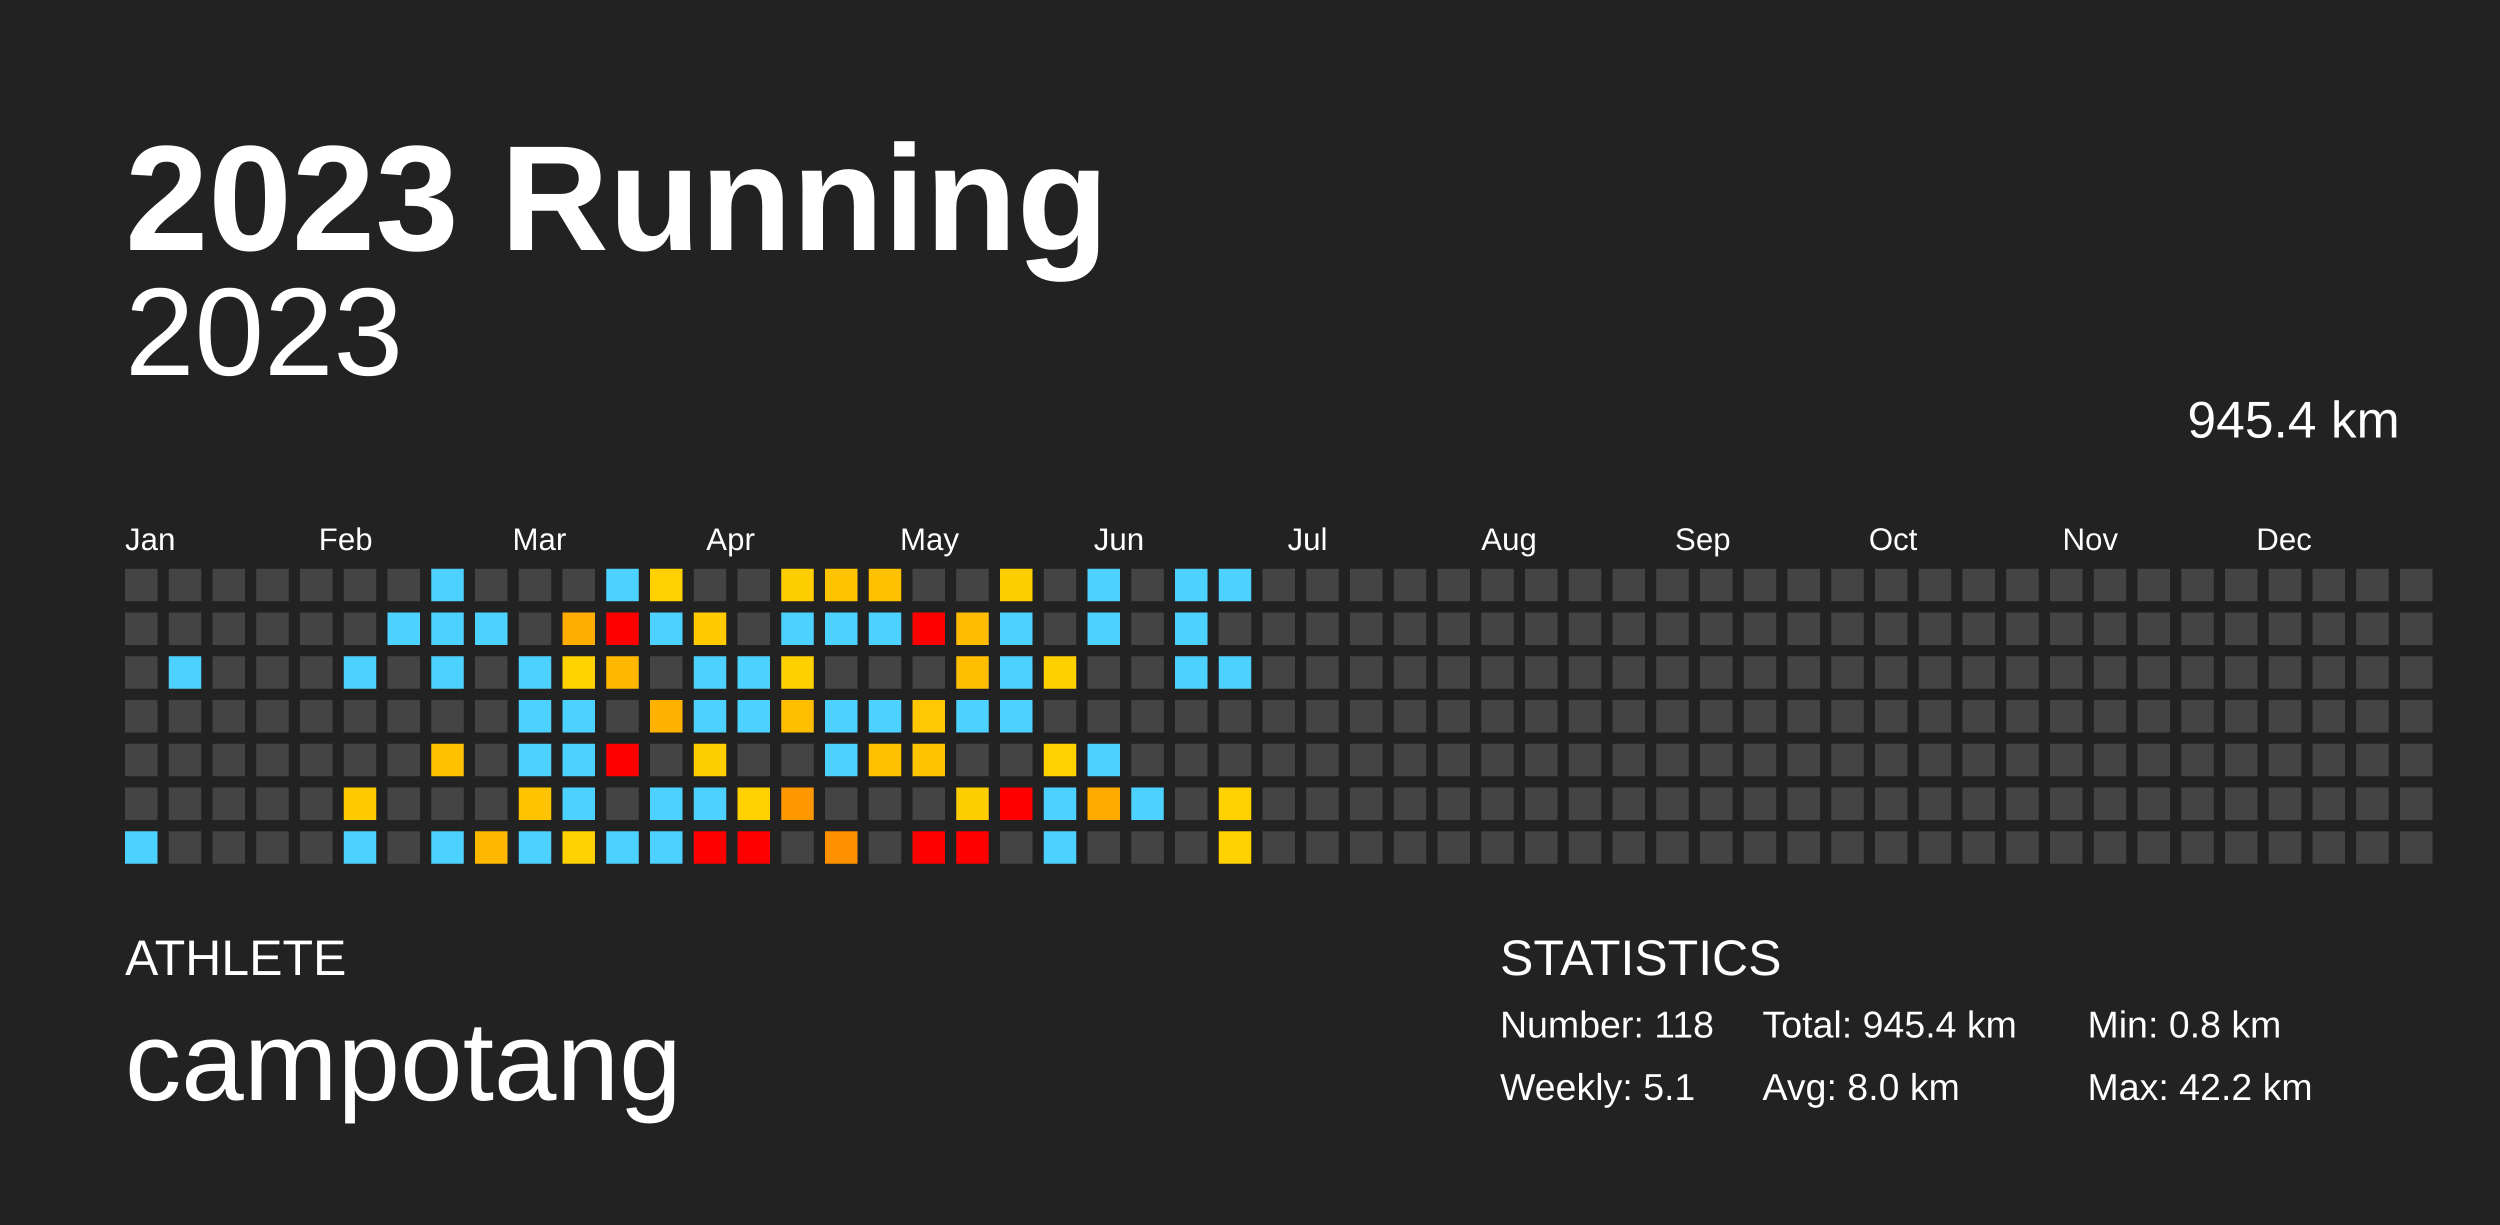
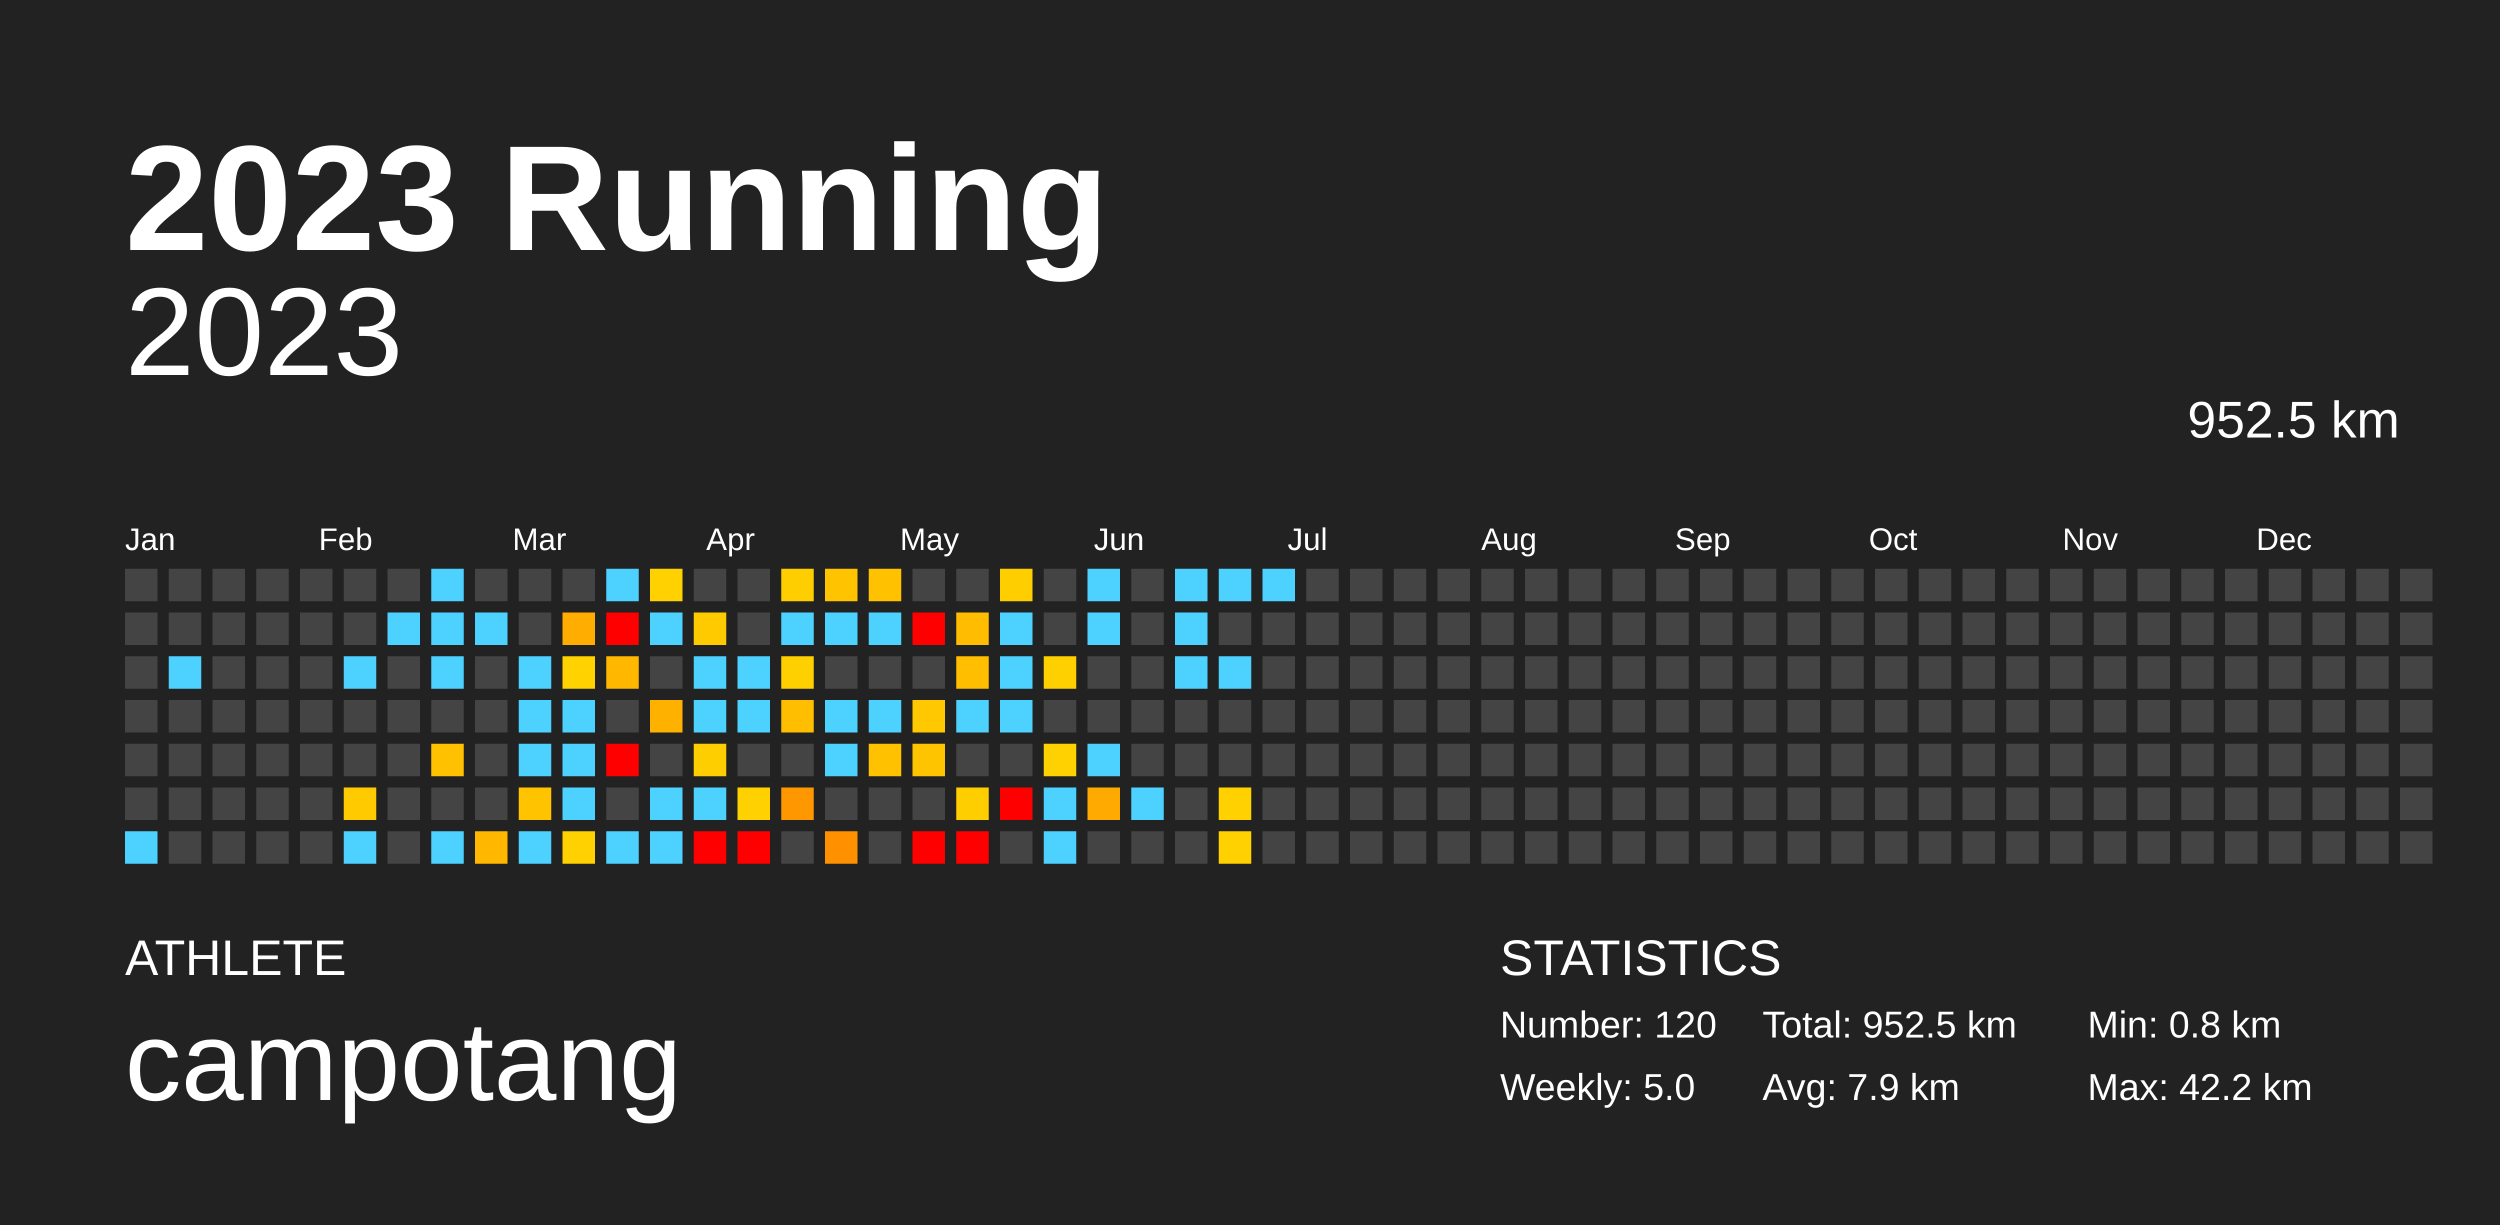
<svg xmlns="http://www.w3.org/2000/svg" baseProfile="full" height="98mm" version="1.1" viewBox="0,0,200,98" width="200mm">
  <defs />
  <rect fill="#222222" height="98" width="200" x="0" y="0" />
  <text fill="#FFFFFF" style="font-size:12px; font-family:Arial; font-weight:bold;" x="10" y="20">2023 Running</text>
  <text fill="#FFFFFF" style="font-size:4px; font-family:Arial" x="10" y="78">ATHLETE</text>
  <text fill="#FFFFFF" style="font-size:9px; font-family:Arial" x="10" y="88">campotang</text>
  <text fill="#FFFFFF" style="font-size:4px; font-family:Arial" x="120" y="78">STATISTICS</text>
-   <text fill="#FFFFFF" style="font-size:3px; font-family:Arial" x="120" y="83">Number: 118</text>
-   <text fill="#FFFFFF" style="font-size:3px; font-family:Arial" x="120" y="88">Weekly: 5.1</text>
-   <text fill="#FFFFFF" style="font-size:3px; font-family:Arial" x="141" y="83">Total: 945.4 km</text>
-   <text fill="#FFFFFF" style="font-size:3px; font-family:Arial" x="141" y="88">Avg: 8.0 km</text>
+   <text fill="#FFFFFF" style="font-size:3px; font-family:Arial" x="120" y="83">Number: 120</text>
+   <text fill="#FFFFFF" style="font-size:3px; font-family:Arial" x="120" y="88">Weekly: 5.0</text>
+   <text fill="#FFFFFF" style="font-size:3px; font-family:Arial" x="141" y="83">Total: 952.5 km</text>
+   <text fill="#FFFFFF" style="font-size:3px; font-family:Arial" x="141" y="88">Avg: 7.9 km</text>
  <text fill="#FFFFFF" style="font-size:3px; font-family:Arial" x="167" y="83">Min: 0.8 km</text>
  <text fill="#FFFFFF" style="font-size:3px; font-family:Arial" x="167" y="88">Max: 42.2 km</text>
  <text alignment-baseline="hanging" fill="#FFFFFF" style="font-size:10.0px; font-family:Arial;" x="10" y="30">2023</text>
-   <text alignment-baseline="hanging" fill="#FFFFFF" style="font-size:4.125px; font-family:Arial;" x="175" y="35">945.4 km</text>
+   <text alignment-baseline="hanging" fill="#FFFFFF" style="font-size:4.125px; font-family:Arial;" x="175" y="35">952.5 km</text>
  <text fill="#FFFFFF" style="font-size:2.5px; font-family:Arial" x="10.0" y="44">Jan</text>
  <text fill="#FFFFFF" style="font-size:2.5px; font-family:Arial" x="25.5" y="44">Feb</text>
  <text fill="#FFFFFF" style="font-size:2.5px; font-family:Arial" x="41.0" y="44">Mar</text>
  <text fill="#FFFFFF" style="font-size:2.5px; font-family:Arial" x="56.5" y="44">Apr</text>
  <text fill="#FFFFFF" style="font-size:2.5px; font-family:Arial" x="72.0" y="44">May</text>
  <text fill="#FFFFFF" style="font-size:2.5px; font-family:Arial" x="87.5" y="44">Jun</text>
  <text fill="#FFFFFF" style="font-size:2.5px; font-family:Arial" x="103.0" y="44">Jul</text>
  <text fill="#FFFFFF" style="font-size:2.5px; font-family:Arial" x="118.5" y="44">Aug</text>
  <text fill="#FFFFFF" style="font-size:2.5px; font-family:Arial" x="134.0" y="44">Sep</text>
  <text fill="#FFFFFF" style="font-size:2.5px; font-family:Arial" x="149.5" y="44">Oct</text>
  <text fill="#FFFFFF" style="font-size:2.5px; font-family:Arial" x="165.0" y="44">Nov</text>
  <text fill="#FFFFFF" style="font-size:2.5px; font-family:Arial" x="180.5" y="44">Dec</text>
  <rect fill="#444444" height="2.6" width="2.6" x="10.0" y="45.5" />
  <rect fill="#444444" height="2.6" width="2.6" x="10.0" y="49.0" />
  <rect fill="#444444" height="2.6" width="2.6" x="10.0" y="52.5" />
  <rect fill="#444444" height="2.6" width="2.6" x="10.0" y="56.0" />
  <rect fill="#444444" height="2.6" width="2.6" x="10.0" y="59.5" />
  <rect fill="#444444" height="2.6" width="2.6" x="10.0" y="63.0" />
  <rect fill="#4dd2ff" height="2.6" width="2.6" x="10.0" y="66.5" />
  <rect fill="#444444" height="2.6" width="2.6" x="13.5" y="45.5" />
  <rect fill="#444444" height="2.6" width="2.6" x="13.5" y="49.0" />
  <rect fill="#4dd2ff" height="2.6" width="2.6" x="13.5" y="52.5" />
  <rect fill="#444444" height="2.6" width="2.6" x="13.5" y="56.0" />
  <rect fill="#444444" height="2.6" width="2.6" x="13.5" y="59.5" />
  <rect fill="#444444" height="2.6" width="2.6" x="13.5" y="63.0" />
  <rect fill="#444444" height="2.6" width="2.6" x="13.5" y="66.5" />
  <rect fill="#444444" height="2.6" width="2.6" x="17.0" y="45.5" />
  <rect fill="#444444" height="2.6" width="2.6" x="17.0" y="49.0" />
  <rect fill="#444444" height="2.6" width="2.6" x="17.0" y="52.5" />
  <rect fill="#444444" height="2.6" width="2.6" x="17.0" y="56.0" />
  <rect fill="#444444" height="2.6" width="2.6" x="17.0" y="59.5" />
  <rect fill="#444444" height="2.6" width="2.6" x="17.0" y="63.0" />
  <rect fill="#444444" height="2.6" width="2.6" x="17.0" y="66.5" />
  <rect fill="#444444" height="2.6" width="2.6" x="20.5" y="45.5" />
  <rect fill="#444444" height="2.6" width="2.6" x="20.5" y="49.0" />
  <rect fill="#444444" height="2.6" width="2.6" x="20.5" y="52.5" />
  <rect fill="#444444" height="2.6" width="2.6" x="20.5" y="56.0" />
  <rect fill="#444444" height="2.6" width="2.6" x="20.5" y="59.5" />
  <rect fill="#444444" height="2.6" width="2.6" x="20.5" y="63.0" />
  <rect fill="#444444" height="2.6" width="2.6" x="20.5" y="66.5" />
  <rect fill="#444444" height="2.6" width="2.6" x="24.0" y="45.5" />
  <rect fill="#444444" height="2.6" width="2.6" x="24.0" y="49.0" />
  <rect fill="#444444" height="2.6" width="2.6" x="24.0" y="52.5" />
  <rect fill="#444444" height="2.6" width="2.6" x="24.0" y="56.0" />
  <rect fill="#444444" height="2.6" width="2.6" x="24.0" y="59.5" />
  <rect fill="#444444" height="2.6" width="2.6" x="24.0" y="63.0" />
  <rect fill="#444444" height="2.6" width="2.6" x="24.0" y="66.5" />
  <rect fill="#444444" height="2.6" width="2.6" x="27.5" y="45.5" />
  <rect fill="#444444" height="2.6" width="2.6" x="27.5" y="49.0" />
  <rect fill="#4dd2ff" height="2.6" width="2.6" x="27.5" y="52.5" />
  <rect fill="#444444" height="2.6" width="2.6" x="27.5" y="56.0" />
  <rect fill="#444444" height="2.6" width="2.6" x="27.5" y="59.5" />
  <rect fill="#ffcb00" height="2.6" width="2.6" x="27.5" y="63.0" />
  <rect fill="#4dd2ff" height="2.6" width="2.6" x="27.5" y="66.5" />
  <rect fill="#444444" height="2.6" width="2.6" x="31.0" y="45.5" />
  <rect fill="#4dd2ff" height="2.6" width="2.6" x="31.0" y="49.0" />
  <rect fill="#444444" height="2.6" width="2.6" x="31.0" y="52.5" />
  <rect fill="#444444" height="2.6" width="2.6" x="31.0" y="56.0" />
  <rect fill="#444444" height="2.6" width="2.6" x="31.0" y="59.5" />
  <rect fill="#444444" height="2.6" width="2.6" x="31.0" y="63.0" />
  <rect fill="#444444" height="2.6" width="2.6" x="31.0" y="66.5" />
  <rect fill="#4dd2ff" height="2.6" width="2.6" x="34.5" y="45.5" />
  <rect fill="#4dd2ff" height="2.6" width="2.6" x="34.5" y="49.0" />
  <rect fill="#4dd2ff" height="2.6" width="2.6" x="34.5" y="52.5" />
  <rect fill="#444444" height="2.6" width="2.6" x="34.5" y="56.0" />
  <rect fill="#ffc100" height="2.6" width="2.6" x="34.5" y="59.5" />
  <rect fill="#444444" height="2.6" width="2.6" x="34.5" y="63.0" />
  <rect fill="#4dd2ff" height="2.6" width="2.6" x="34.5" y="66.5" />
  <rect fill="#444444" height="2.6" width="2.6" x="38.0" y="45.5" />
  <rect fill="#4dd2ff" height="2.6" width="2.6" x="38.0" y="49.0" />
  <rect fill="#444444" height="2.6" width="2.6" x="38.0" y="52.5" />
  <rect fill="#444444" height="2.6" width="2.6" x="38.0" y="56.0" />
  <rect fill="#444444" height="2.6" width="2.6" x="38.0" y="59.5" />
  <rect fill="#444444" height="2.6" width="2.6" x="38.0" y="63.0" />
  <rect fill="#ffb700" height="2.6" width="2.6" x="38.0" y="66.5" />
  <rect fill="#444444" height="2.6" width="2.6" x="41.5" y="45.5" />
  <rect fill="#444444" height="2.6" width="2.6" x="41.5" y="49.0" />
  <rect fill="#4dd2ff" height="2.6" width="2.6" x="41.5" y="52.5" />
  <rect fill="#4dd2ff" height="2.6" width="2.6" x="41.5" y="56.0" />
  <rect fill="#4dd2ff" height="2.6" width="2.6" x="41.5" y="59.5" />
  <rect fill="#ffc300" height="2.6" width="2.6" x="41.5" y="63.0" />
  <rect fill="#4dd2ff" height="2.6" width="2.6" x="41.5" y="66.5" />
  <rect fill="#444444" height="2.6" width="2.6" x="45.0" y="45.5" />
  <rect fill="#ffad00" height="2.6" width="2.6" x="45.0" y="49.0" />
  <rect fill="#ffd200" height="2.6" width="2.6" x="45.0" y="52.5" />
  <rect fill="#4dd2ff" height="2.6" width="2.6" x="45.0" y="56.0" />
  <rect fill="#4dd2ff" height="2.6" width="2.6" x="45.0" y="59.5" />
  <rect fill="#4dd2ff" height="2.6" width="2.6" x="45.0" y="63.0" />
  <rect fill="#ffd100" height="2.6" width="2.6" x="45.0" y="66.5" />
  <rect fill="#4dd2ff" height="2.6" width="2.6" x="48.5" y="45.5" />
  <rect fill="red" height="2.6" width="2.6" x="48.5" y="49.0" />
  <rect fill="#ffb700" height="2.6" width="2.6" x="48.5" y="52.5" />
  <rect fill="#444444" height="2.6" width="2.6" x="48.5" y="56.0" />
  <rect fill="red" height="2.6" width="2.6" x="48.5" y="59.5" />
  <rect fill="#444444" height="2.6" width="2.6" x="48.5" y="63.0" />
  <rect fill="#4dd2ff" height="2.6" width="2.6" x="48.5" y="66.5" />
  <rect fill="#ffd100" height="2.6" width="2.6" x="52.0" y="45.5" />
  <rect fill="#4dd2ff" height="2.6" width="2.6" x="52.0" y="49.0" />
  <rect fill="#444444" height="2.6" width="2.6" x="52.0" y="52.5" />
  <rect fill="#ffb100" height="2.6" width="2.6" x="52.0" y="56.0" />
  <rect fill="#444444" height="2.6" width="2.6" x="52.0" y="59.5" />
  <rect fill="#4dd2ff" height="2.6" width="2.6" x="52.0" y="63.0" />
  <rect fill="#4dd2ff" height="2.6" width="2.6" x="52.0" y="66.5" />
  <rect fill="#444444" height="2.6" width="2.6" x="55.5" y="45.5" />
  <rect fill="#ffcb00" height="2.6" width="2.6" x="55.5" y="49.0" />
  <rect fill="#4dd2ff" height="2.6" width="2.6" x="55.5" y="52.5" />
  <rect fill="#4dd2ff" height="2.6" width="2.6" x="55.5" y="56.0" />
  <rect fill="#ffce00" height="2.6" width="2.6" x="55.5" y="59.5" />
  <rect fill="#4dd2ff" height="2.6" width="2.6" x="55.5" y="63.0" />
  <rect fill="red" height="2.6" width="2.6" x="55.5" y="66.5" />
  <rect fill="#444444" height="2.6" width="2.6" x="59.0" y="45.5" />
  <rect fill="#444444" height="2.6" width="2.6" x="59.0" y="49.0" />
  <rect fill="#4dd2ff" height="2.6" width="2.6" x="59.0" y="52.5" />
  <rect fill="#4dd2ff" height="2.6" width="2.6" x="59.0" y="56.0" />
  <rect fill="#444444" height="2.6" width="2.6" x="59.0" y="59.5" />
  <rect fill="#ffd100" height="2.6" width="2.6" x="59.0" y="63.0" />
  <rect fill="red" height="2.6" width="2.6" x="59.0" y="66.5" />
  <rect fill="#ffce00" height="2.6" width="2.6" x="62.5" y="45.5" />
  <rect fill="#4dd2ff" height="2.6" width="2.6" x="62.5" y="49.0" />
  <rect fill="#ffd000" height="2.6" width="2.6" x="62.5" y="52.5" />
  <rect fill="#ffbe00" height="2.6" width="2.6" x="62.5" y="56.0" />
  <rect fill="#444444" height="2.6" width="2.6" x="62.5" y="59.5" />
  <rect fill="#ff9700" height="2.6" width="2.6" x="62.5" y="63.0" />
  <rect fill="#444444" height="2.6" width="2.6" x="62.5" y="66.5" />
  <rect fill="#ffc300" height="2.6" width="2.6" x="66.0" y="45.5" />
  <rect fill="#4dd2ff" height="2.6" width="2.6" x="66.0" y="49.0" />
  <rect fill="#444444" height="2.6" width="2.6" x="66.0" y="52.5" />
  <rect fill="#4dd2ff" height="2.6" width="2.6" x="66.0" y="56.0" />
  <rect fill="#4dd2ff" height="2.6" width="2.6" x="66.0" y="59.5" />
  <rect fill="#444444" height="2.6" width="2.6" x="66.0" y="63.0" />
  <rect fill="#ff9100" height="2.6" width="2.6" x="66.0" y="66.5" />
  <rect fill="#ffc100" height="2.6" width="2.6" x="69.5" y="45.5" />
  <rect fill="#4dd2ff" height="2.6" width="2.6" x="69.5" y="49.0" />
  <rect fill="#444444" height="2.6" width="2.6" x="69.5" y="52.5" />
  <rect fill="#4dd2ff" height="2.6" width="2.6" x="69.5" y="56.0" />
  <rect fill="#ffc100" height="2.6" width="2.6" x="69.5" y="59.5" />
  <rect fill="#444444" height="2.6" width="2.6" x="69.5" y="63.0" />
  <rect fill="#444444" height="2.6" width="2.6" x="69.5" y="66.5" />
  <rect fill="#444444" height="2.6" width="2.6" x="73.0" y="45.5" />
  <rect fill="red" height="2.6" width="2.6" x="73.0" y="49.0" />
  <rect fill="#444444" height="2.6" width="2.6" x="73.0" y="52.5" />
  <rect fill="#ffc800" height="2.6" width="2.6" x="73.0" y="56.0" />
  <rect fill="#ffc400" height="2.6" width="2.6" x="73.0" y="59.5" />
  <rect fill="#444444" height="2.6" width="2.6" x="73.0" y="63.0" />
  <rect fill="red" height="2.6" width="2.6" x="73.0" y="66.5" />
  <rect fill="#444444" height="2.6" width="2.6" x="76.5" y="45.5" />
  <rect fill="#ffbc00" height="2.6" width="2.6" x="76.5" y="49.0" />
  <rect fill="#ffbe00" height="2.6" width="2.6" x="76.5" y="52.5" />
  <rect fill="#4dd2ff" height="2.6" width="2.6" x="76.5" y="56.0" />
  <rect fill="#444444" height="2.6" width="2.6" x="76.5" y="59.5" />
  <rect fill="#ffce00" height="2.6" width="2.6" x="76.5" y="63.0" />
  <rect fill="red" height="2.6" width="2.6" x="76.5" y="66.5" />
  <rect fill="#ffce00" height="2.6" width="2.6" x="80.0" y="45.5" />
  <rect fill="#4dd2ff" height="2.6" width="2.6" x="80.0" y="49.0" />
  <rect fill="#4dd2ff" height="2.6" width="2.6" x="80.0" y="52.5" />
  <rect fill="#4dd2ff" height="2.6" width="2.6" x="80.0" y="56.0" />
  <rect fill="#444444" height="2.6" width="2.6" x="80.0" y="59.5" />
  <rect fill="red" height="2.6" width="2.6" x="80.0" y="63.0" />
  <rect fill="#444444" height="2.6" width="2.6" x="80.0" y="66.5" />
  <rect fill="#444444" height="2.6" width="2.6" x="83.5" y="45.5" />
  <rect fill="#444444" height="2.6" width="2.6" x="83.5" y="49.0" />
  <rect fill="#ffd000" height="2.6" width="2.6" x="83.5" y="52.5" />
  <rect fill="#444444" height="2.6" width="2.6" x="83.5" y="56.0" />
  <rect fill="#ffd100" height="2.6" width="2.6" x="83.5" y="59.5" />
  <rect fill="#4dd2ff" height="2.6" width="2.6" x="83.5" y="63.0" />
  <rect fill="#4dd2ff" height="2.6" width="2.6" x="83.5" y="66.5" />
  <rect fill="#4dd2ff" height="2.6" width="2.6" x="87.0" y="45.5" />
  <rect fill="#4dd2ff" height="2.6" width="2.6" x="87.0" y="49.0" />
  <rect fill="#444444" height="2.6" width="2.6" x="87.0" y="52.5" />
  <rect fill="#444444" height="2.6" width="2.6" x="87.0" y="56.0" />
  <rect fill="#4dd2ff" height="2.6" width="2.6" x="87.0" y="59.5" />
  <rect fill="#ffaa00" height="2.6" width="2.6" x="87.0" y="63.0" />
  <rect fill="#444444" height="2.6" width="2.6" x="87.0" y="66.5" />
  <rect fill="#444444" height="2.6" width="2.6" x="90.5" y="45.5" />
  <rect fill="#444444" height="2.6" width="2.6" x="90.5" y="49.0" />
  <rect fill="#444444" height="2.6" width="2.6" x="90.5" y="52.5" />
  <rect fill="#444444" height="2.6" width="2.6" x="90.5" y="56.0" />
  <rect fill="#444444" height="2.6" width="2.6" x="90.5" y="59.5" />
  <rect fill="#4dd2ff" height="2.6" width="2.6" x="90.5" y="63.0" />
  <rect fill="#444444" height="2.6" width="2.6" x="90.5" y="66.5" />
  <rect fill="#4dd2ff" height="2.6" width="2.6" x="94.0" y="45.5" />
  <rect fill="#4dd2ff" height="2.6" width="2.6" x="94.0" y="49.0" />
  <rect fill="#4dd2ff" height="2.6" width="2.6" x="94.0" y="52.5" />
  <rect fill="#444444" height="2.6" width="2.6" x="94.0" y="56.0" />
  <rect fill="#444444" height="2.6" width="2.6" x="94.0" y="59.5" />
  <rect fill="#444444" height="2.6" width="2.6" x="94.0" y="63.0" />
  <rect fill="#444444" height="2.6" width="2.6" x="94.0" y="66.5" />
  <rect fill="#4dd2ff" height="2.6" width="2.6" x="97.5" y="45.5" />
  <rect fill="#444444" height="2.6" width="2.6" x="97.5" y="49.0" />
  <rect fill="#4dd2ff" height="2.6" width="2.6" x="97.5" y="52.5" />
  <rect fill="#444444" height="2.6" width="2.6" x="97.5" y="56.0" />
  <rect fill="#444444" height="2.6" width="2.6" x="97.5" y="59.5" />
  <rect fill="#ffd100" height="2.6" width="2.6" x="97.5" y="63.0" />
  <rect fill="#ffd100" height="2.6" width="2.6" x="97.5" y="66.5" />
-   <rect fill="#444444" height="2.6" width="2.6" x="101.0" y="45.5" />
+   <rect fill="#4dd2ff" height="2.6" width="2.6" x="101.0" y="45.5" />
  <rect fill="#444444" height="2.6" width="2.6" x="101.0" y="49.0" />
  <rect fill="#444444" height="2.6" width="2.6" x="101.0" y="52.5" />
  <rect fill="#444444" height="2.6" width="2.6" x="101.0" y="56.0" />
  <rect fill="#444444" height="2.6" width="2.6" x="101.0" y="59.5" />
  <rect fill="#444444" height="2.6" width="2.6" x="101.0" y="63.0" />
  <rect fill="#444444" height="2.6" width="2.6" x="101.0" y="66.5" />
  <rect fill="#444444" height="2.6" width="2.6" x="104.5" y="45.5" />
  <rect fill="#444444" height="2.6" width="2.6" x="104.5" y="49.0" />
  <rect fill="#444444" height="2.6" width="2.6" x="104.5" y="52.5" />
  <rect fill="#444444" height="2.6" width="2.6" x="104.5" y="56.0" />
  <rect fill="#444444" height="2.6" width="2.6" x="104.5" y="59.5" />
  <rect fill="#444444" height="2.6" width="2.6" x="104.5" y="63.0" />
  <rect fill="#444444" height="2.6" width="2.6" x="104.5" y="66.5" />
  <rect fill="#444444" height="2.6" width="2.6" x="108.0" y="45.5" />
  <rect fill="#444444" height="2.6" width="2.6" x="108.0" y="49.0" />
  <rect fill="#444444" height="2.6" width="2.6" x="108.0" y="52.5" />
  <rect fill="#444444" height="2.6" width="2.6" x="108.0" y="56.0" />
  <rect fill="#444444" height="2.6" width="2.6" x="108.0" y="59.5" />
  <rect fill="#444444" height="2.6" width="2.6" x="108.0" y="63.0" />
  <rect fill="#444444" height="2.6" width="2.6" x="108.0" y="66.5" />
  <rect fill="#444444" height="2.6" width="2.6" x="111.5" y="45.5" />
  <rect fill="#444444" height="2.6" width="2.6" x="111.5" y="49.0" />
  <rect fill="#444444" height="2.6" width="2.6" x="111.5" y="52.5" />
  <rect fill="#444444" height="2.6" width="2.6" x="111.5" y="56.0" />
  <rect fill="#444444" height="2.6" width="2.6" x="111.5" y="59.5" />
  <rect fill="#444444" height="2.6" width="2.6" x="111.5" y="63.0" />
  <rect fill="#444444" height="2.6" width="2.6" x="111.5" y="66.5" />
  <rect fill="#444444" height="2.6" width="2.6" x="115.0" y="45.5" />
  <rect fill="#444444" height="2.6" width="2.6" x="115.0" y="49.0" />
  <rect fill="#444444" height="2.6" width="2.6" x="115.0" y="52.5" />
  <rect fill="#444444" height="2.6" width="2.6" x="115.0" y="56.0" />
  <rect fill="#444444" height="2.6" width="2.6" x="115.0" y="59.5" />
  <rect fill="#444444" height="2.6" width="2.6" x="115.0" y="63.0" />
  <rect fill="#444444" height="2.6" width="2.6" x="115.0" y="66.5" />
  <rect fill="#444444" height="2.6" width="2.6" x="118.5" y="45.5" />
  <rect fill="#444444" height="2.6" width="2.6" x="118.5" y="49.0" />
  <rect fill="#444444" height="2.6" width="2.6" x="118.5" y="52.5" />
  <rect fill="#444444" height="2.6" width="2.6" x="118.5" y="56.0" />
  <rect fill="#444444" height="2.6" width="2.6" x="118.5" y="59.5" />
  <rect fill="#444444" height="2.6" width="2.6" x="118.5" y="63.0" />
  <rect fill="#444444" height="2.6" width="2.6" x="118.5" y="66.5" />
  <rect fill="#444444" height="2.6" width="2.6" x="122.0" y="45.5" />
  <rect fill="#444444" height="2.6" width="2.6" x="122.0" y="49.0" />
  <rect fill="#444444" height="2.6" width="2.6" x="122.0" y="52.5" />
  <rect fill="#444444" height="2.6" width="2.6" x="122.0" y="56.0" />
  <rect fill="#444444" height="2.6" width="2.6" x="122.0" y="59.5" />
  <rect fill="#444444" height="2.6" width="2.6" x="122.0" y="63.0" />
  <rect fill="#444444" height="2.6" width="2.6" x="122.0" y="66.5" />
  <rect fill="#444444" height="2.6" width="2.6" x="125.5" y="45.5" />
  <rect fill="#444444" height="2.6" width="2.6" x="125.5" y="49.0" />
  <rect fill="#444444" height="2.6" width="2.6" x="125.5" y="52.5" />
  <rect fill="#444444" height="2.6" width="2.6" x="125.5" y="56.0" />
  <rect fill="#444444" height="2.6" width="2.6" x="125.5" y="59.5" />
  <rect fill="#444444" height="2.6" width="2.6" x="125.5" y="63.0" />
  <rect fill="#444444" height="2.6" width="2.6" x="125.5" y="66.5" />
  <rect fill="#444444" height="2.6" width="2.6" x="129.0" y="45.5" />
  <rect fill="#444444" height="2.6" width="2.6" x="129.0" y="49.0" />
  <rect fill="#444444" height="2.6" width="2.6" x="129.0" y="52.5" />
  <rect fill="#444444" height="2.6" width="2.6" x="129.0" y="56.0" />
  <rect fill="#444444" height="2.6" width="2.6" x="129.0" y="59.5" />
  <rect fill="#444444" height="2.6" width="2.6" x="129.0" y="63.0" />
  <rect fill="#444444" height="2.6" width="2.6" x="129.0" y="66.5" />
  <rect fill="#444444" height="2.6" width="2.6" x="132.5" y="45.5" />
  <rect fill="#444444" height="2.6" width="2.6" x="132.5" y="49.0" />
  <rect fill="#444444" height="2.6" width="2.6" x="132.5" y="52.5" />
  <rect fill="#444444" height="2.6" width="2.6" x="132.5" y="56.0" />
  <rect fill="#444444" height="2.6" width="2.6" x="132.5" y="59.5" />
  <rect fill="#444444" height="2.6" width="2.6" x="132.5" y="63.0" />
  <rect fill="#444444" height="2.6" width="2.6" x="132.5" y="66.5" />
  <rect fill="#444444" height="2.6" width="2.6" x="136.0" y="45.5" />
  <rect fill="#444444" height="2.6" width="2.6" x="136.0" y="49.0" />
  <rect fill="#444444" height="2.6" width="2.6" x="136.0" y="52.5" />
  <rect fill="#444444" height="2.6" width="2.6" x="136.0" y="56.0" />
  <rect fill="#444444" height="2.6" width="2.6" x="136.0" y="59.5" />
  <rect fill="#444444" height="2.6" width="2.6" x="136.0" y="63.0" />
  <rect fill="#444444" height="2.6" width="2.6" x="136.0" y="66.5" />
  <rect fill="#444444" height="2.6" width="2.6" x="139.5" y="45.5" />
  <rect fill="#444444" height="2.6" width="2.6" x="139.5" y="49.0" />
  <rect fill="#444444" height="2.6" width="2.6" x="139.5" y="52.5" />
  <rect fill="#444444" height="2.6" width="2.6" x="139.5" y="56.0" />
  <rect fill="#444444" height="2.6" width="2.6" x="139.5" y="59.5" />
  <rect fill="#444444" height="2.6" width="2.6" x="139.5" y="63.0" />
  <rect fill="#444444" height="2.6" width="2.6" x="139.5" y="66.5" />
  <rect fill="#444444" height="2.6" width="2.6" x="143.0" y="45.5" />
  <rect fill="#444444" height="2.6" width="2.6" x="143.0" y="49.0" />
  <rect fill="#444444" height="2.6" width="2.6" x="143.0" y="52.5" />
  <rect fill="#444444" height="2.6" width="2.6" x="143.0" y="56.0" />
  <rect fill="#444444" height="2.6" width="2.6" x="143.0" y="59.5" />
  <rect fill="#444444" height="2.6" width="2.6" x="143.0" y="63.0" />
  <rect fill="#444444" height="2.6" width="2.6" x="143.0" y="66.5" />
  <rect fill="#444444" height="2.6" width="2.6" x="146.5" y="45.5" />
  <rect fill="#444444" height="2.6" width="2.6" x="146.5" y="49.0" />
  <rect fill="#444444" height="2.6" width="2.6" x="146.5" y="52.5" />
  <rect fill="#444444" height="2.6" width="2.6" x="146.5" y="56.0" />
  <rect fill="#444444" height="2.6" width="2.6" x="146.5" y="59.5" />
  <rect fill="#444444" height="2.6" width="2.6" x="146.5" y="63.0" />
  <rect fill="#444444" height="2.6" width="2.6" x="146.5" y="66.5" />
  <rect fill="#444444" height="2.6" width="2.6" x="150.0" y="45.5" />
  <rect fill="#444444" height="2.6" width="2.6" x="150.0" y="49.0" />
  <rect fill="#444444" height="2.6" width="2.6" x="150.0" y="52.5" />
  <rect fill="#444444" height="2.6" width="2.6" x="150.0" y="56.0" />
  <rect fill="#444444" height="2.6" width="2.6" x="150.0" y="59.5" />
  <rect fill="#444444" height="2.6" width="2.6" x="150.0" y="63.0" />
  <rect fill="#444444" height="2.6" width="2.6" x="150.0" y="66.5" />
  <rect fill="#444444" height="2.6" width="2.6" x="153.5" y="45.5" />
  <rect fill="#444444" height="2.6" width="2.6" x="153.5" y="49.0" />
  <rect fill="#444444" height="2.6" width="2.6" x="153.5" y="52.5" />
  <rect fill="#444444" height="2.6" width="2.6" x="153.5" y="56.0" />
  <rect fill="#444444" height="2.6" width="2.6" x="153.5" y="59.5" />
  <rect fill="#444444" height="2.6" width="2.6" x="153.5" y="63.0" />
  <rect fill="#444444" height="2.6" width="2.6" x="153.5" y="66.5" />
  <rect fill="#444444" height="2.6" width="2.6" x="157.0" y="45.5" />
  <rect fill="#444444" height="2.6" width="2.6" x="157.0" y="49.0" />
  <rect fill="#444444" height="2.6" width="2.6" x="157.0" y="52.5" />
  <rect fill="#444444" height="2.6" width="2.6" x="157.0" y="56.0" />
  <rect fill="#444444" height="2.6" width="2.6" x="157.0" y="59.5" />
  <rect fill="#444444" height="2.6" width="2.6" x="157.0" y="63.0" />
  <rect fill="#444444" height="2.6" width="2.6" x="157.0" y="66.5" />
  <rect fill="#444444" height="2.6" width="2.6" x="160.5" y="45.5" />
  <rect fill="#444444" height="2.6" width="2.6" x="160.5" y="49.0" />
  <rect fill="#444444" height="2.6" width="2.6" x="160.5" y="52.5" />
  <rect fill="#444444" height="2.6" width="2.6" x="160.5" y="56.0" />
  <rect fill="#444444" height="2.6" width="2.6" x="160.5" y="59.5" />
  <rect fill="#444444" height="2.6" width="2.6" x="160.5" y="63.0" />
  <rect fill="#444444" height="2.6" width="2.6" x="160.5" y="66.5" />
  <rect fill="#444444" height="2.6" width="2.6" x="164.0" y="45.5" />
  <rect fill="#444444" height="2.6" width="2.6" x="164.0" y="49.0" />
  <rect fill="#444444" height="2.6" width="2.6" x="164.0" y="52.5" />
  <rect fill="#444444" height="2.6" width="2.6" x="164.0" y="56.0" />
  <rect fill="#444444" height="2.6" width="2.6" x="164.0" y="59.5" />
  <rect fill="#444444" height="2.6" width="2.6" x="164.0" y="63.0" />
  <rect fill="#444444" height="2.6" width="2.6" x="164.0" y="66.5" />
  <rect fill="#444444" height="2.6" width="2.6" x="167.5" y="45.5" />
  <rect fill="#444444" height="2.6" width="2.6" x="167.5" y="49.0" />
  <rect fill="#444444" height="2.6" width="2.6" x="167.5" y="52.5" />
  <rect fill="#444444" height="2.6" width="2.6" x="167.5" y="56.0" />
  <rect fill="#444444" height="2.6" width="2.6" x="167.5" y="59.5" />
  <rect fill="#444444" height="2.6" width="2.6" x="167.5" y="63.0" />
  <rect fill="#444444" height="2.6" width="2.6" x="167.5" y="66.5" />
  <rect fill="#444444" height="2.6" width="2.6" x="171.0" y="45.5" />
  <rect fill="#444444" height="2.6" width="2.6" x="171.0" y="49.0" />
  <rect fill="#444444" height="2.6" width="2.6" x="171.0" y="52.5" />
  <rect fill="#444444" height="2.6" width="2.6" x="171.0" y="56.0" />
  <rect fill="#444444" height="2.6" width="2.6" x="171.0" y="59.5" />
  <rect fill="#444444" height="2.6" width="2.6" x="171.0" y="63.0" />
  <rect fill="#444444" height="2.6" width="2.6" x="171.0" y="66.5" />
  <rect fill="#444444" height="2.6" width="2.6" x="174.5" y="45.5" />
  <rect fill="#444444" height="2.6" width="2.6" x="174.5" y="49.0" />
  <rect fill="#444444" height="2.6" width="2.6" x="174.5" y="52.5" />
  <rect fill="#444444" height="2.6" width="2.6" x="174.5" y="56.0" />
  <rect fill="#444444" height="2.6" width="2.6" x="174.5" y="59.5" />
  <rect fill="#444444" height="2.6" width="2.6" x="174.5" y="63.0" />
  <rect fill="#444444" height="2.6" width="2.6" x="174.5" y="66.5" />
  <rect fill="#444444" height="2.6" width="2.6" x="178.0" y="45.5" />
  <rect fill="#444444" height="2.6" width="2.6" x="178.0" y="49.0" />
  <rect fill="#444444" height="2.6" width="2.6" x="178.0" y="52.5" />
  <rect fill="#444444" height="2.6" width="2.6" x="178.0" y="56.0" />
  <rect fill="#444444" height="2.6" width="2.6" x="178.0" y="59.5" />
  <rect fill="#444444" height="2.6" width="2.6" x="178.0" y="63.0" />
  <rect fill="#444444" height="2.6" width="2.6" x="178.0" y="66.5" />
  <rect fill="#444444" height="2.6" width="2.6" x="181.5" y="45.5" />
  <rect fill="#444444" height="2.6" width="2.6" x="181.5" y="49.0" />
  <rect fill="#444444" height="2.6" width="2.6" x="181.5" y="52.5" />
  <rect fill="#444444" height="2.6" width="2.6" x="181.5" y="56.0" />
  <rect fill="#444444" height="2.6" width="2.6" x="181.5" y="59.5" />
  <rect fill="#444444" height="2.6" width="2.6" x="181.5" y="63.0" />
  <rect fill="#444444" height="2.6" width="2.6" x="181.5" y="66.5" />
  <rect fill="#444444" height="2.6" width="2.6" x="185.0" y="45.5" />
  <rect fill="#444444" height="2.6" width="2.6" x="185.0" y="49.0" />
  <rect fill="#444444" height="2.6" width="2.6" x="185.0" y="52.5" />
  <rect fill="#444444" height="2.6" width="2.6" x="185.0" y="56.0" />
  <rect fill="#444444" height="2.6" width="2.6" x="185.0" y="59.5" />
  <rect fill="#444444" height="2.6" width="2.6" x="185.0" y="63.0" />
  <rect fill="#444444" height="2.6" width="2.6" x="185.0" y="66.5" />
  <rect fill="#444444" height="2.6" width="2.6" x="188.5" y="45.5" />
  <rect fill="#444444" height="2.6" width="2.6" x="188.5" y="49.0" />
  <rect fill="#444444" height="2.6" width="2.6" x="188.5" y="52.5" />
  <rect fill="#444444" height="2.6" width="2.6" x="188.5" y="56.0" />
  <rect fill="#444444" height="2.6" width="2.6" x="188.5" y="59.5" />
  <rect fill="#444444" height="2.6" width="2.6" x="188.5" y="63.0" />
  <rect fill="#444444" height="2.6" width="2.6" x="188.5" y="66.5" />
  <rect fill="#444444" height="2.6" width="2.6" x="192.0" y="45.5" />
  <rect fill="#444444" height="2.6" width="2.6" x="192.0" y="49.0" />
  <rect fill="#444444" height="2.6" width="2.6" x="192.0" y="52.5" />
  <rect fill="#444444" height="2.6" width="2.6" x="192.0" y="56.0" />
  <rect fill="#444444" height="2.6" width="2.6" x="192.0" y="59.5" />
  <rect fill="#444444" height="2.6" width="2.6" x="192.0" y="63.0" />
  <rect fill="#444444" height="2.6" width="2.6" x="192.0" y="66.5" />
</svg>
